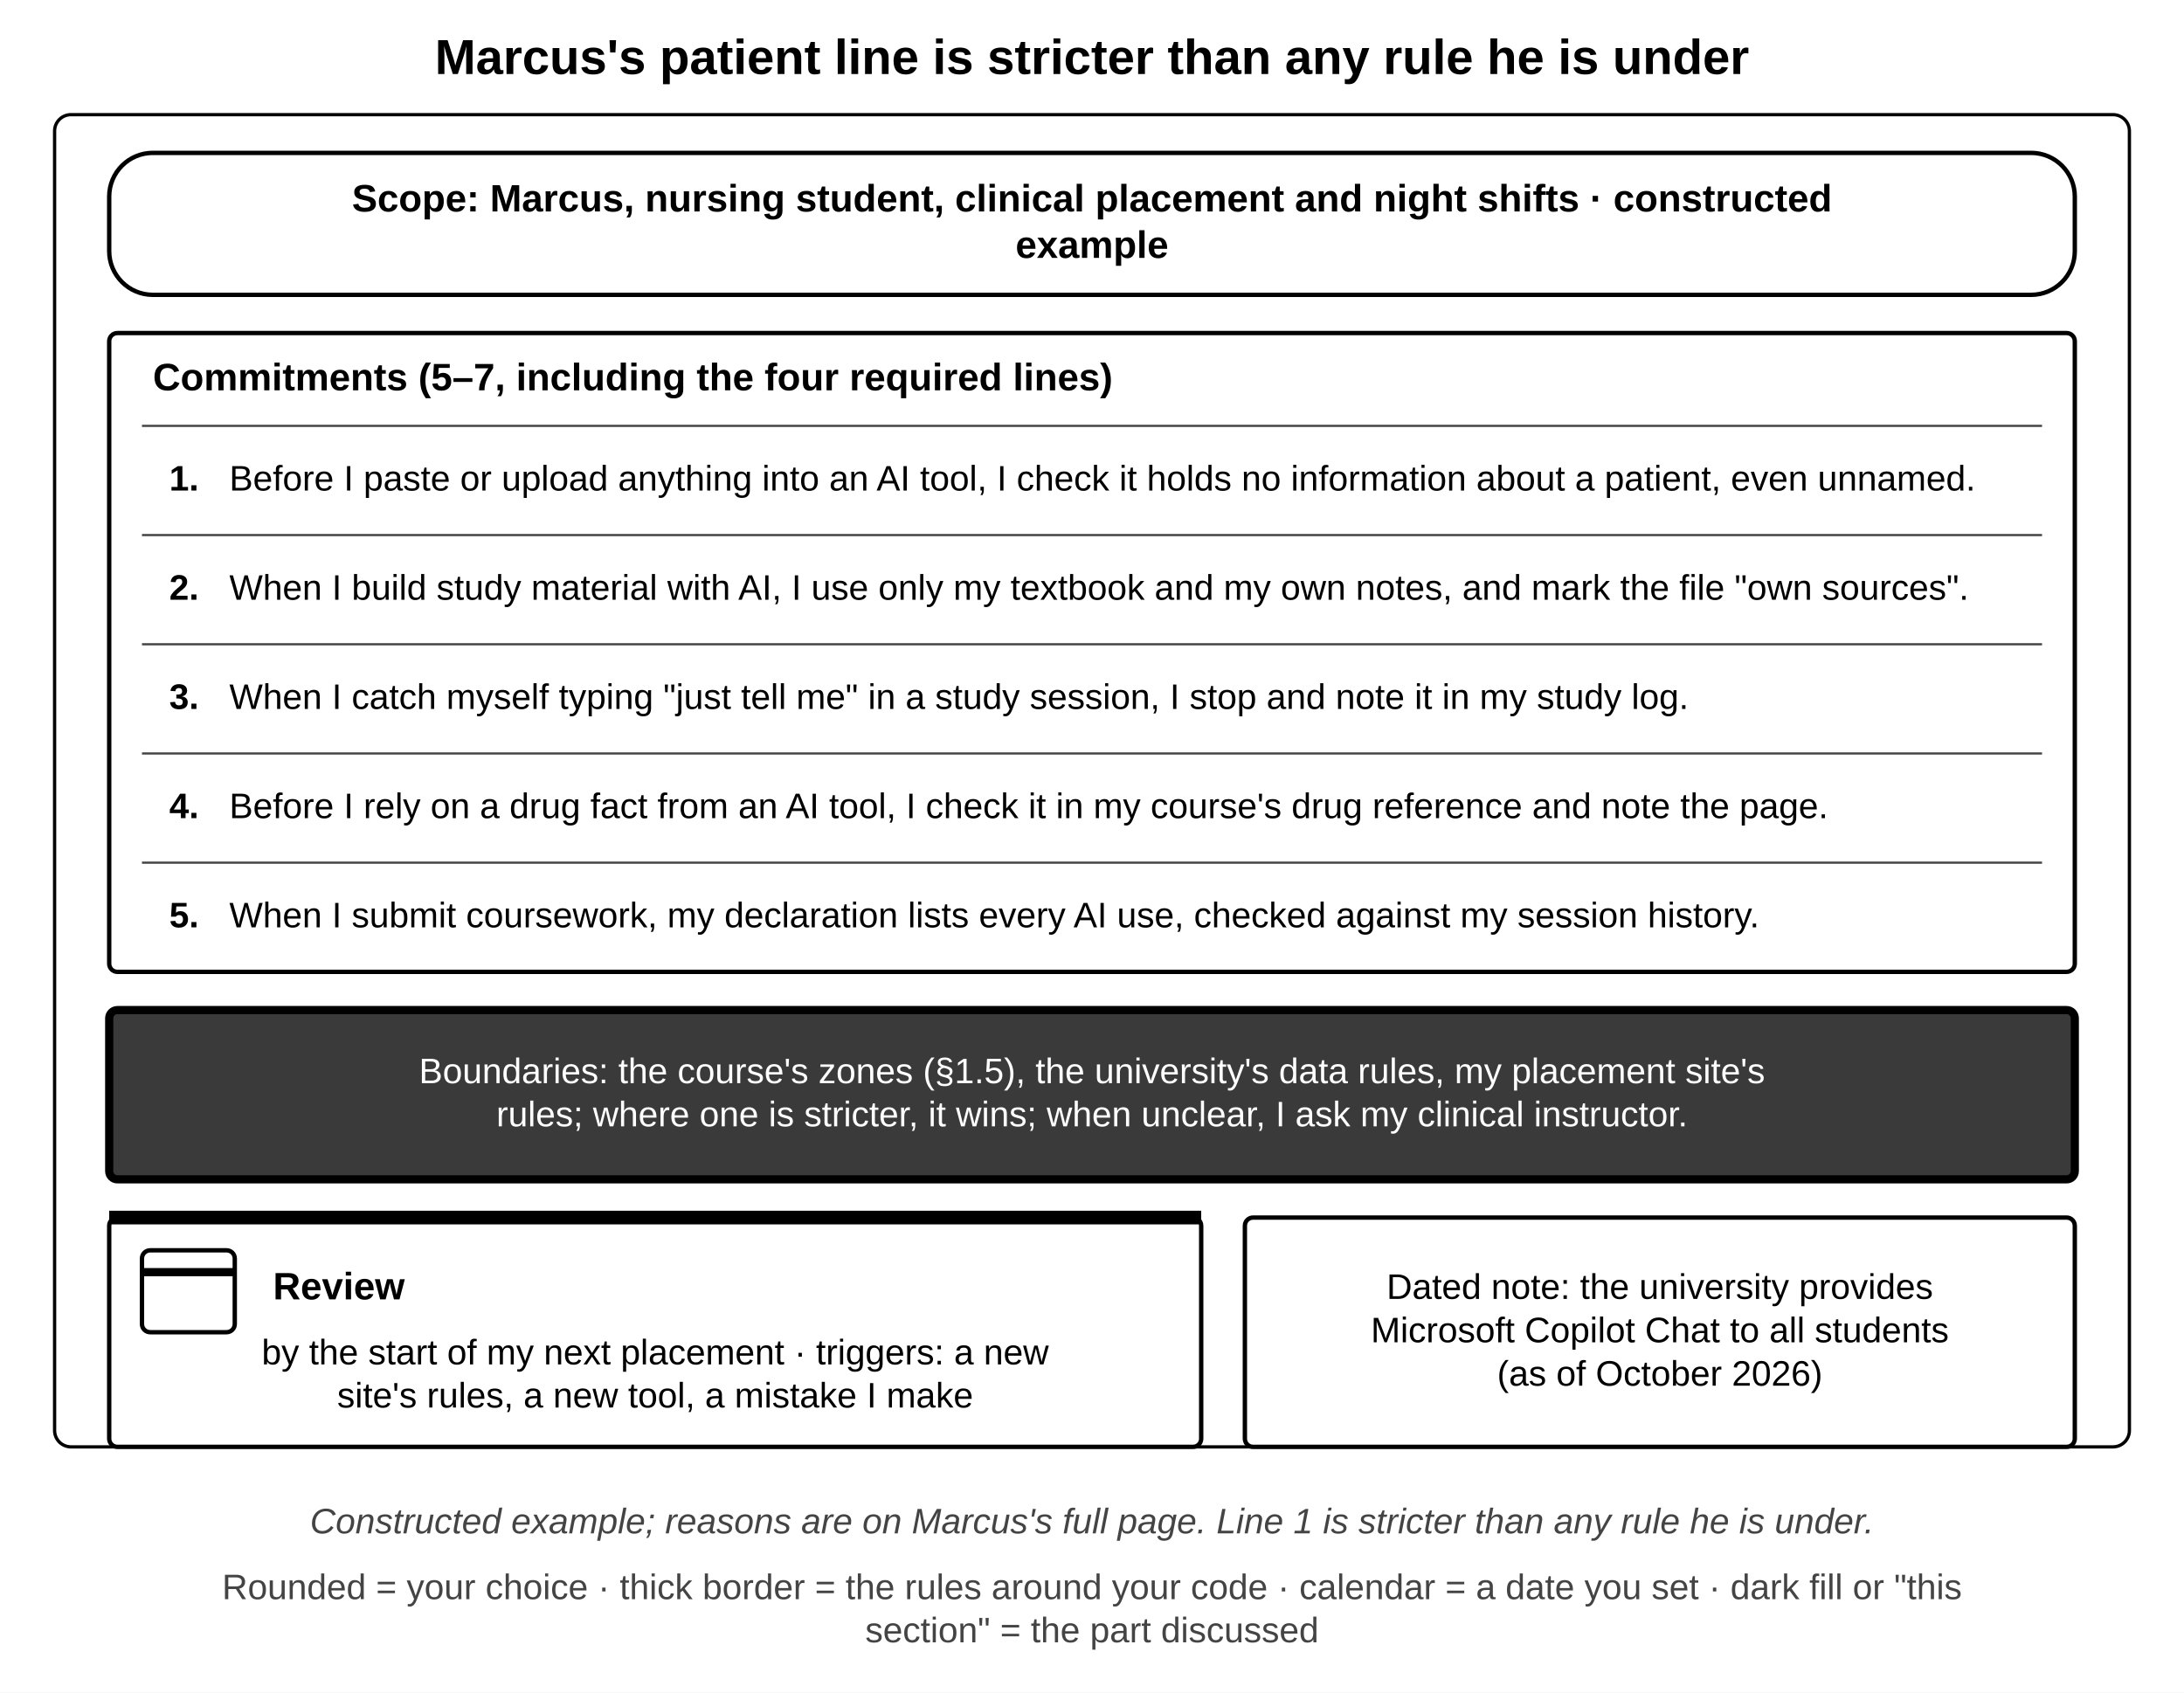
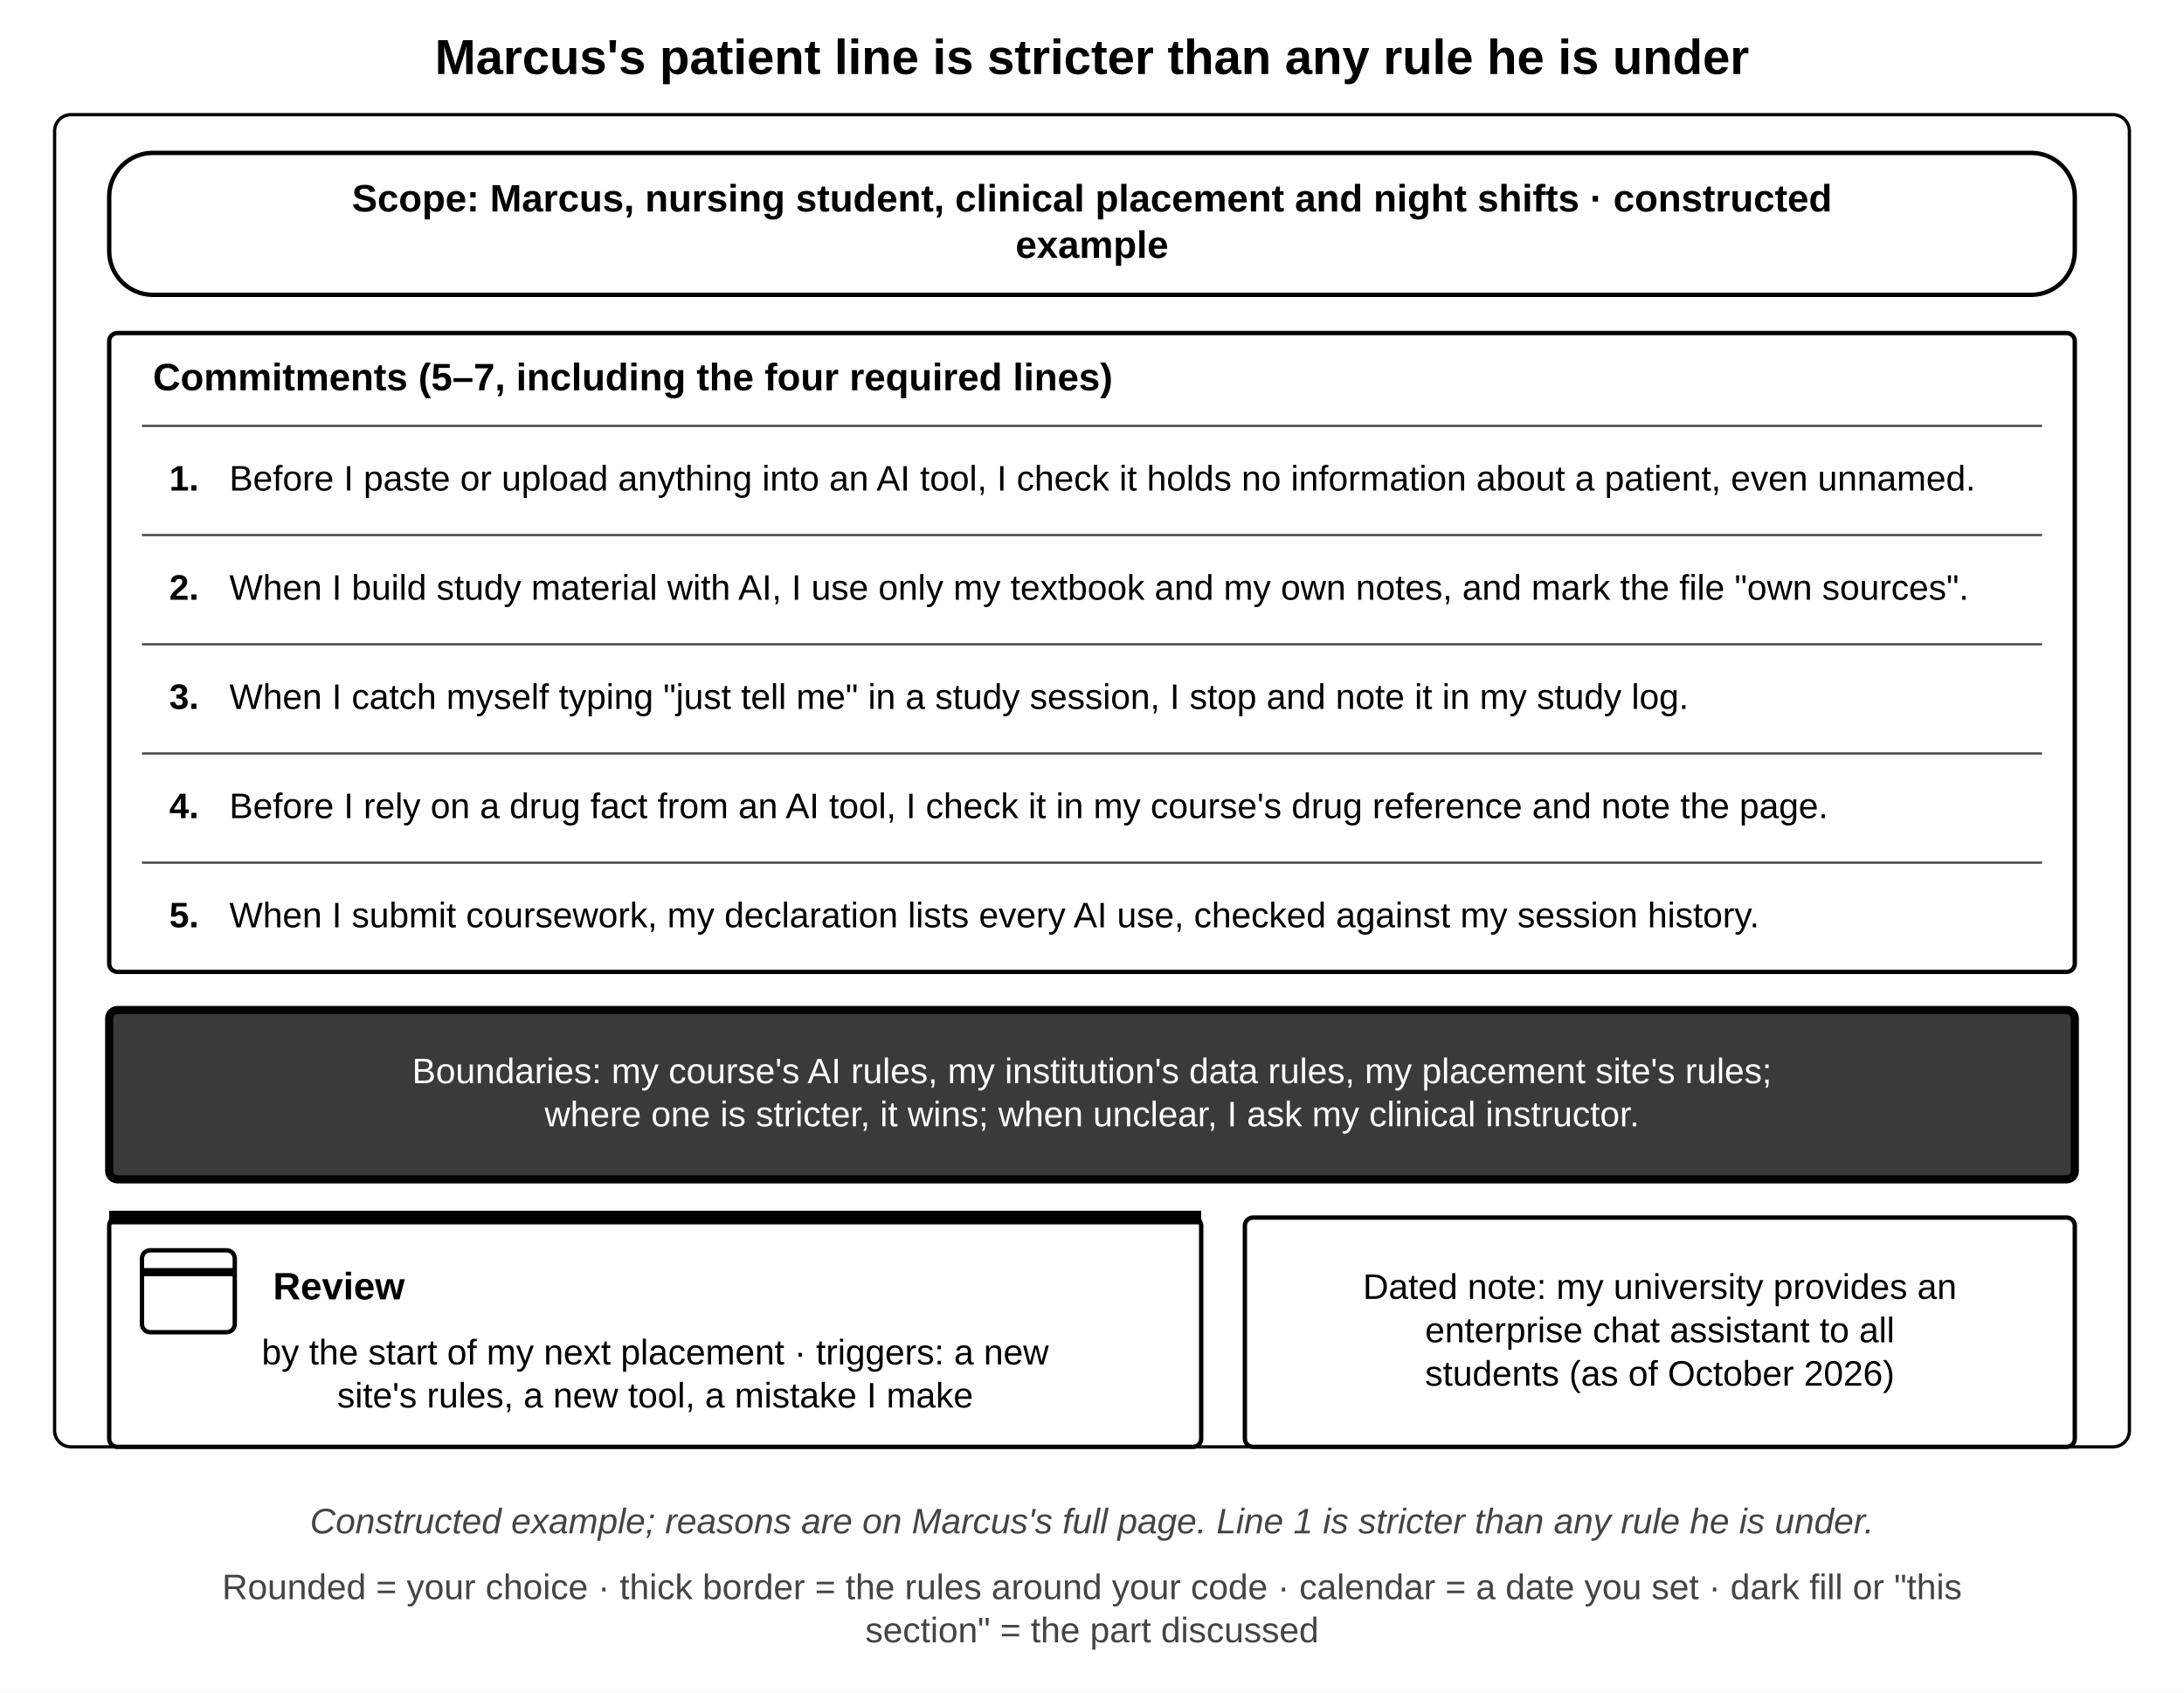
<svg xmlns="http://www.w3.org/2000/svg" viewBox="0 0 800 620" width="800" height="620" role="img" font-family="'Source Sans 3', 'Source Sans Pro', 'Helvetica Neue', Arial, sans-serif">
  <defs>
    <marker id="arrow-gray" viewBox="0 0 10 10" refX="9" refY="5" markerWidth="7" markerHeight="7" orient="auto-start-reverse">
      <path d="M0,0 L10,5 L0,10 z" fill="#000000" />
    </marker>
    <pattern id="hatch" patternUnits="userSpaceOnUse" width="8" height="8" patternTransform="rotate(45)">
      <rect width="8" height="8" fill="#FFFFFF" />
      <line x1="0" y1="0" x2="0" y2="8" stroke="#9A9A9A" stroke-width="1.3" />
    </pattern>
    <pattern id="dots" patternUnits="userSpaceOnUse" width="7" height="7">
      <rect width="7" height="7" fill="#FFFFFF" />
      <circle cx="3.5" cy="3.5" r="1.2" fill="#000" />
    </pattern>
  </defs>
  <rect width="800" height="620" fill="#FFFFFF" />
  <text x="400.0" y="22.0" font-size="18" font-weight="700" text-anchor="middle" dominant-baseline="middle" fill="#000000" style="">Marcus's patient line is stricter than any rule he is under</text>
  <rect x="20" y="42" width="760" height="488" rx="6" fill="none" stroke="#000000" stroke-width="1.2" />
  <rect x="40" y="56" width="720" height="52" rx="16" fill="#FFFFFF" stroke="#000000" stroke-width="1.6" />
  <text x="400.0" y="73.5" font-size="14" font-weight="600" text-anchor="middle" dominant-baseline="middle" fill="#000000" style="">Scope: Marcus, nursing student, clinical placement and night shifts · constructed</text>
  <text x="400.0" y="90.5" font-size="14" font-weight="600" text-anchor="middle" dominant-baseline="middle" fill="#000000" style="">example</text>
  <rect x="40" y="122" width="720" height="234" rx="3" fill="#FFFFFF" stroke="#000000" stroke-width="1.6" />
  <text x="400.0" y="239.0" font-size="14" font-weight="600" text-anchor="middle" dominant-baseline="middle" fill="#000000" style="" />
  <text x="56.0" y="139.0" font-size="14" font-weight="700" text-anchor="start" dominant-baseline="middle" fill="#000000" style="">Commitments (5–7, including the four required lines)</text>
  <line x1="52" y1="156" x2="748" y2="156" stroke="#444444" stroke-width="0.8" />
  <text x="62.0" y="176.0" font-size="13" font-weight="700" text-anchor="start" dominant-baseline="middle" fill="#000000" style="">1.</text>
  <text x="84.0" y="176.0" font-size="13" font-weight="normal" text-anchor="start" dominant-baseline="middle" fill="#000000" style="">Before I paste or upload anything into an AI tool, I check it holds no information about a patient, even unnamed.</text>
  <line x1="52" y1="196" x2="748" y2="196" stroke="#444444" stroke-width="0.8" />
  <text x="62.0" y="216.0" font-size="13" font-weight="700" text-anchor="start" dominant-baseline="middle" fill="#000000" style="">2.</text>
  <text x="84.0" y="216.0" font-size="13" font-weight="normal" text-anchor="start" dominant-baseline="middle" fill="#000000" style="">When I build study material with AI, I use only my textbook and my own notes, and mark the file "own sources".</text>
  <line x1="52" y1="236" x2="748" y2="236" stroke="#444444" stroke-width="0.8" />
  <text x="62.0" y="256.0" font-size="13" font-weight="700" text-anchor="start" dominant-baseline="middle" fill="#000000" style="">3.</text>
  <text x="84.0" y="256.0" font-size="13" font-weight="normal" text-anchor="start" dominant-baseline="middle" fill="#000000" style="">When I catch myself typing "just tell me" in a study session, I stop and note it in my study log.</text>
  <line x1="52" y1="276" x2="748" y2="276" stroke="#444444" stroke-width="0.8" />
  <text x="62.0" y="296.0" font-size="13" font-weight="700" text-anchor="start" dominant-baseline="middle" fill="#000000" style="">4.</text>
  <text x="84.0" y="296.0" font-size="13" font-weight="normal" text-anchor="start" dominant-baseline="middle" fill="#000000" style="">Before I rely on a drug fact from an AI tool, I check it in my course's drug reference and note the page.</text>
  <line x1="52" y1="316" x2="748" y2="316" stroke="#444444" stroke-width="0.8" />
  <text x="62.0" y="336.0" font-size="13" font-weight="700" text-anchor="start" dominant-baseline="middle" fill="#000000" style="">5.</text>
  <text x="84.0" y="336.0" font-size="13" font-weight="normal" text-anchor="start" dominant-baseline="middle" fill="#000000" style="">When I submit coursework, my declaration lists every AI use, checked against my session history.</text>
  <rect x="40" y="370" width="720" height="62" rx="3" fill="#3A3A3A" stroke="#000000" stroke-width="3" />
-   <text x="400.0" y="393.1" font-size="13" font-weight="normal" text-anchor="middle" dominant-baseline="middle" fill="#FFFFFF" style="">Boundaries: the course's zones (§1.5), the university's data rules, my placement site's</text>
-   <text x="400.0" y="408.9" font-size="13" font-weight="normal" text-anchor="middle" dominant-baseline="middle" fill="#FFFFFF" style="">rules; where one is stricter, it wins; when unclear, I ask my clinical instructor.</text>
+   <text x="400.0" y="393.1" font-size="13" font-weight="normal" text-anchor="middle" dominant-baseline="middle" fill="#FFFFFF" style="">Boundaries: my course's AI rules, my institution's data rules, my placement site's rules;</text>
+   <text x="400.0" y="408.9" font-size="13" font-weight="normal" text-anchor="middle" dominant-baseline="middle" fill="#FFFFFF" style="">where one is stricter, it wins; when unclear, I ask my clinical instructor.</text>
  <rect x="40" y="446" width="400" height="84" rx="3" fill="#FFFFFF" stroke="#000000" stroke-width="1.6" />
  <text x="240.0" y="488.0" font-size="14" font-weight="600" text-anchor="middle" dominant-baseline="middle" fill="#000000" style="" />
  <line x1="40" y1="446" x2="440" y2="446" stroke="#000000" stroke-width="5" />
  <rect x="52" y="458" width="34" height="30" rx="3" fill="#FFFFFF" stroke="#000000" stroke-width="1.6" />
  <line x1="52" y1="466" x2="86" y2="466" stroke="#000000" stroke-width="3" />
  <text x="100.0" y="472.0" font-size="14" font-weight="700" text-anchor="start" dominant-baseline="middle" fill="#000000" style="">Review</text>
  <text x="240.0" y="496.1" font-size="13" font-weight="normal" text-anchor="middle" dominant-baseline="middle" fill="#000000" style="">by the start of my next placement · triggers: a new</text>
  <text x="240.0" y="511.9" font-size="13" font-weight="normal" text-anchor="middle" dominant-baseline="middle" fill="#000000" style="">site's rules, a new tool, a mistake I make</text>
  <rect x="456" y="446" width="304" height="84" rx="3" fill="#FFFFFF" stroke="#000000" stroke-width="1.6" />
-   <text x="608.0" y="472.1" font-size="13" font-weight="normal" text-anchor="middle" dominant-baseline="middle" fill="#000000" style="">Dated note: the university provides</text>
-   <text x="608.0" y="488.0" font-size="13" font-weight="normal" text-anchor="middle" dominant-baseline="middle" fill="#000000" style="">Microsoft Copilot Chat to all students</text>
-   <text x="608.0" y="503.9" font-size="13" font-weight="normal" text-anchor="middle" dominant-baseline="middle" fill="#000000" style="">(as of October 2026)</text>
+   <text x="608.0" y="472.1" font-size="13" font-weight="normal" text-anchor="middle" dominant-baseline="middle" fill="#000000" style="">Dated note: my university provides an</text>
+   <text x="608.0" y="488.0" font-size="13" font-weight="normal" text-anchor="middle" dominant-baseline="middle" fill="#000000" style="">enterprise chat assistant to all</text>
+   <text x="608.0" y="503.9" font-size="13" font-weight="normal" text-anchor="middle" dominant-baseline="middle" fill="#000000" style="">students (as of October 2026)</text>
  <text x="400.0" y="558.0" font-size="13" font-weight="normal" text-anchor="middle" dominant-baseline="middle" fill="#444444" style="font-style:italic;">Constructed example; reasons are on Marcus's full page. Line 1 is stricter than any rule he is under.</text>
  <text x="400.0" y="582.1" font-size="13" font-weight="normal" text-anchor="middle" dominant-baseline="middle" fill="#444444" style="">Rounded = your choice · thick border = the rules around your code · calendar = a date you set · dark fill or "this</text>
  <text x="400.0" y="597.9" font-size="13" font-weight="normal" text-anchor="middle" dominant-baseline="middle" fill="#444444" style="">section" = the part discussed</text>
</svg>
